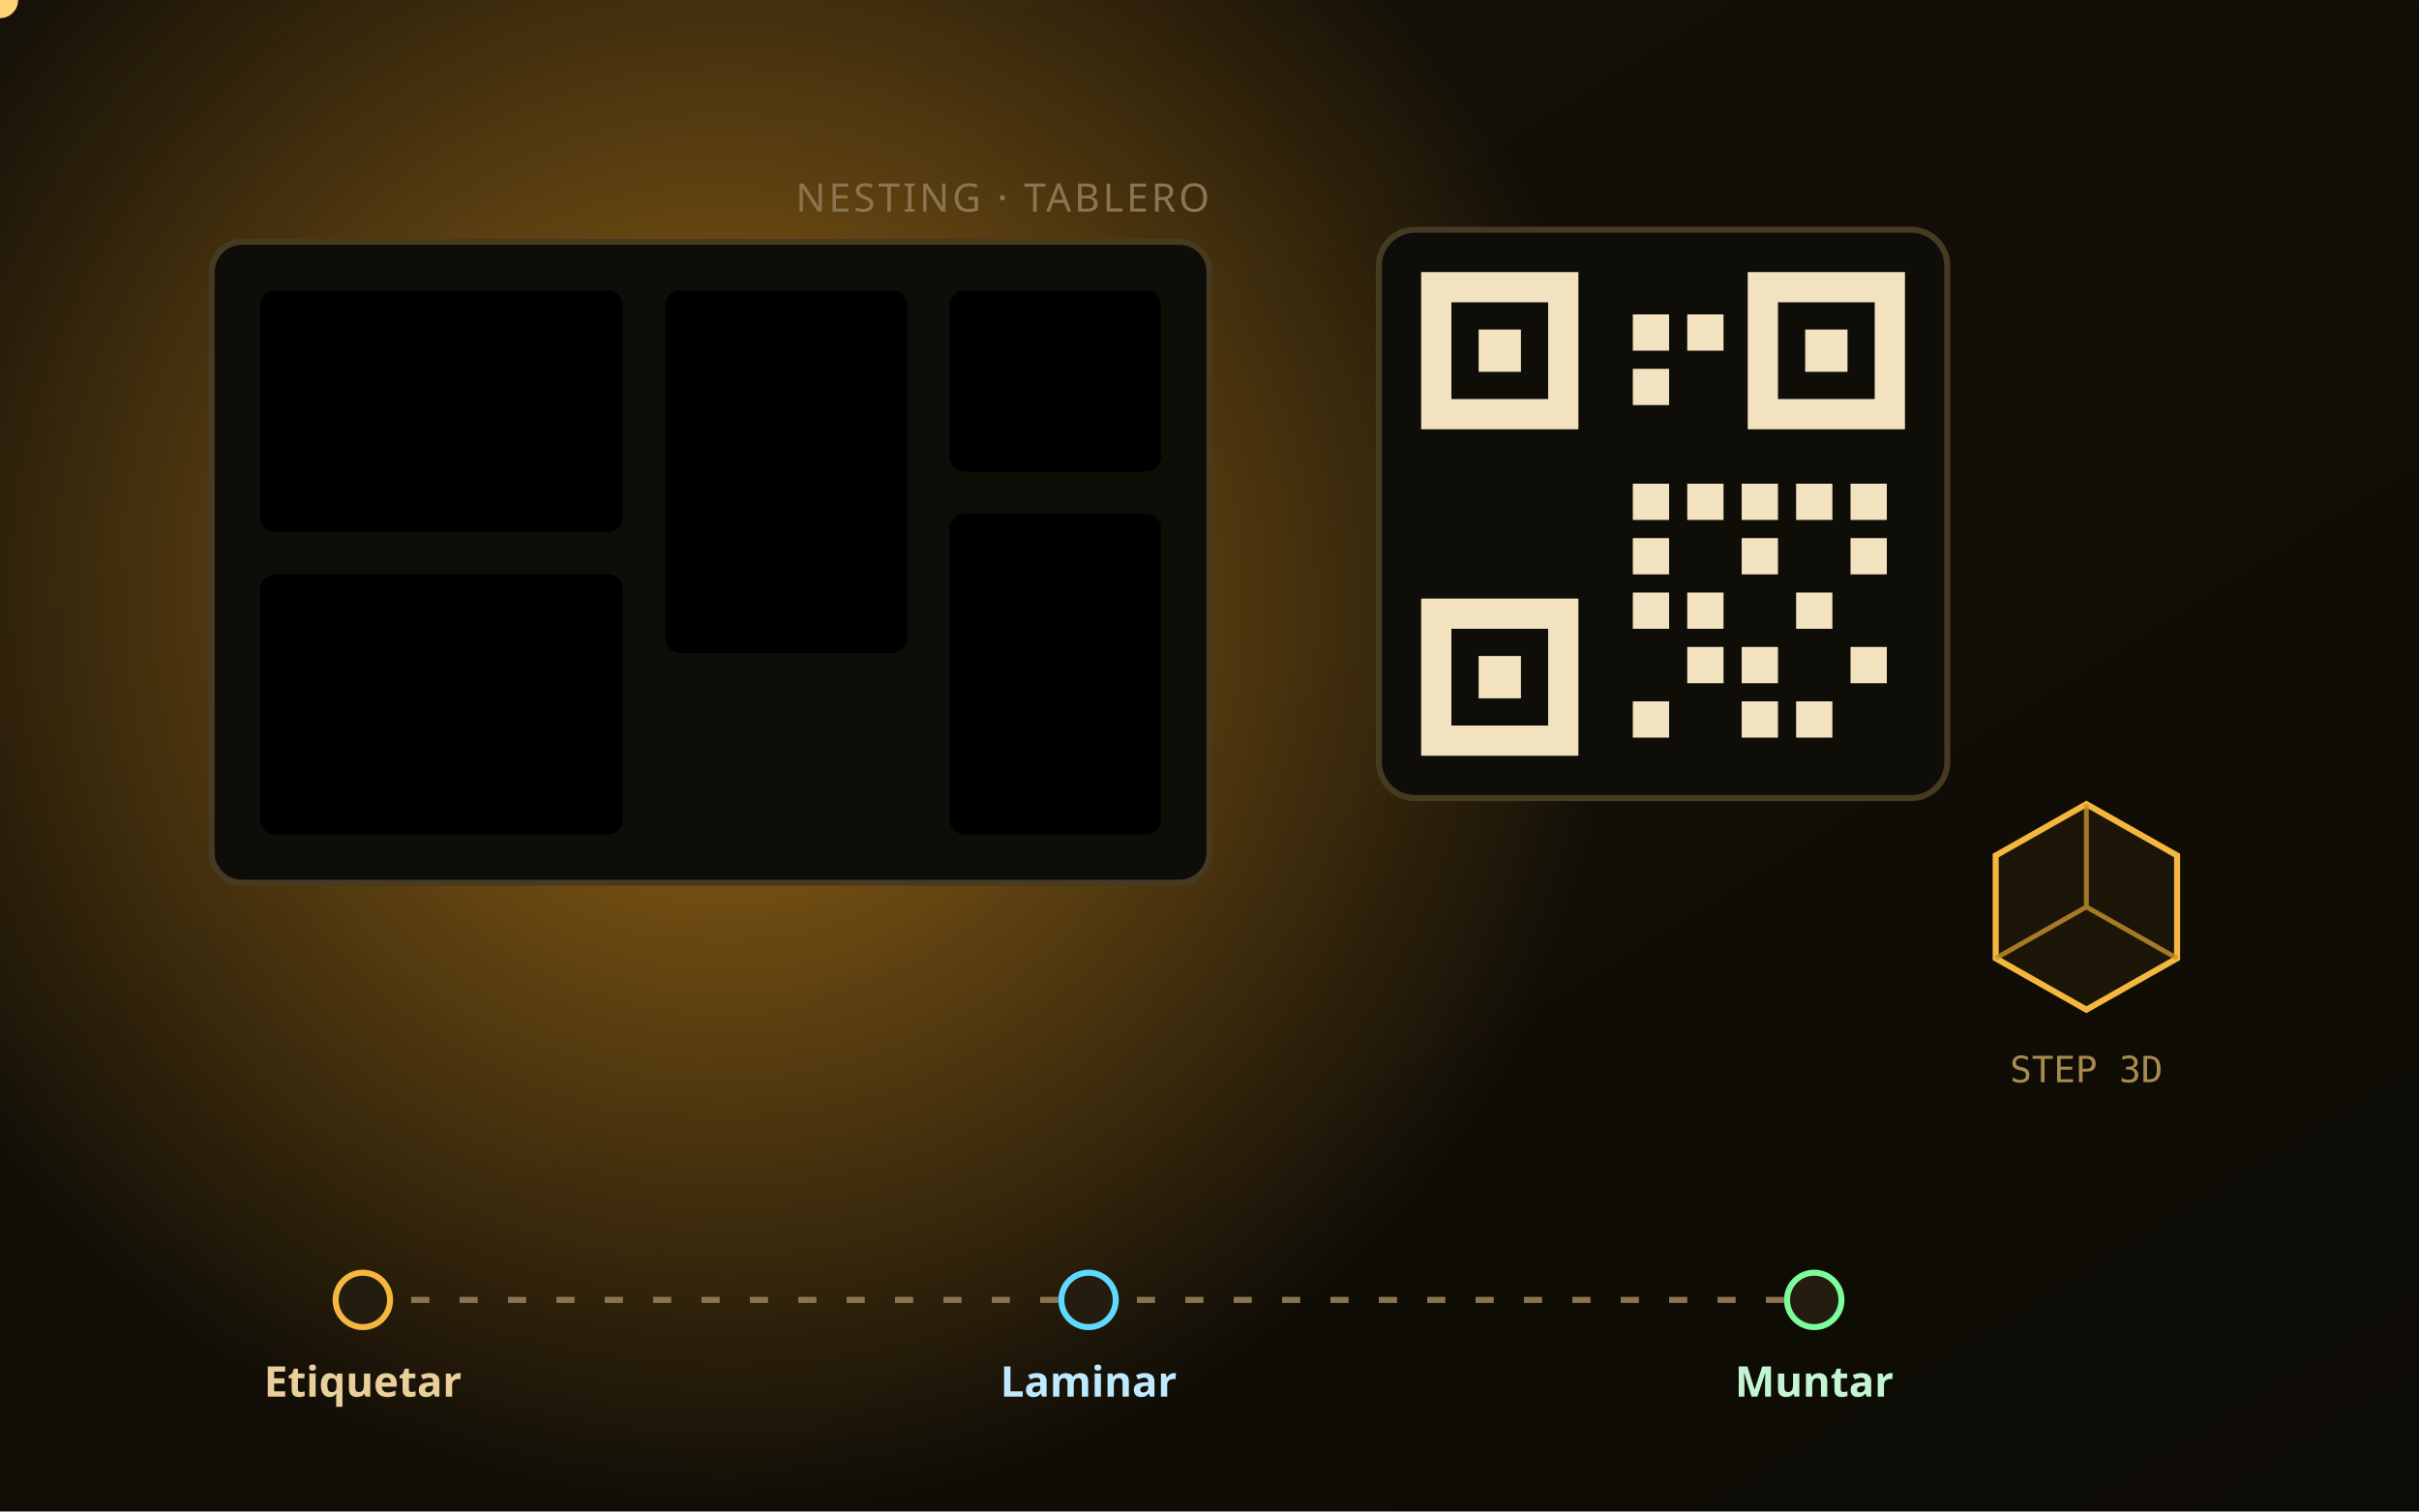
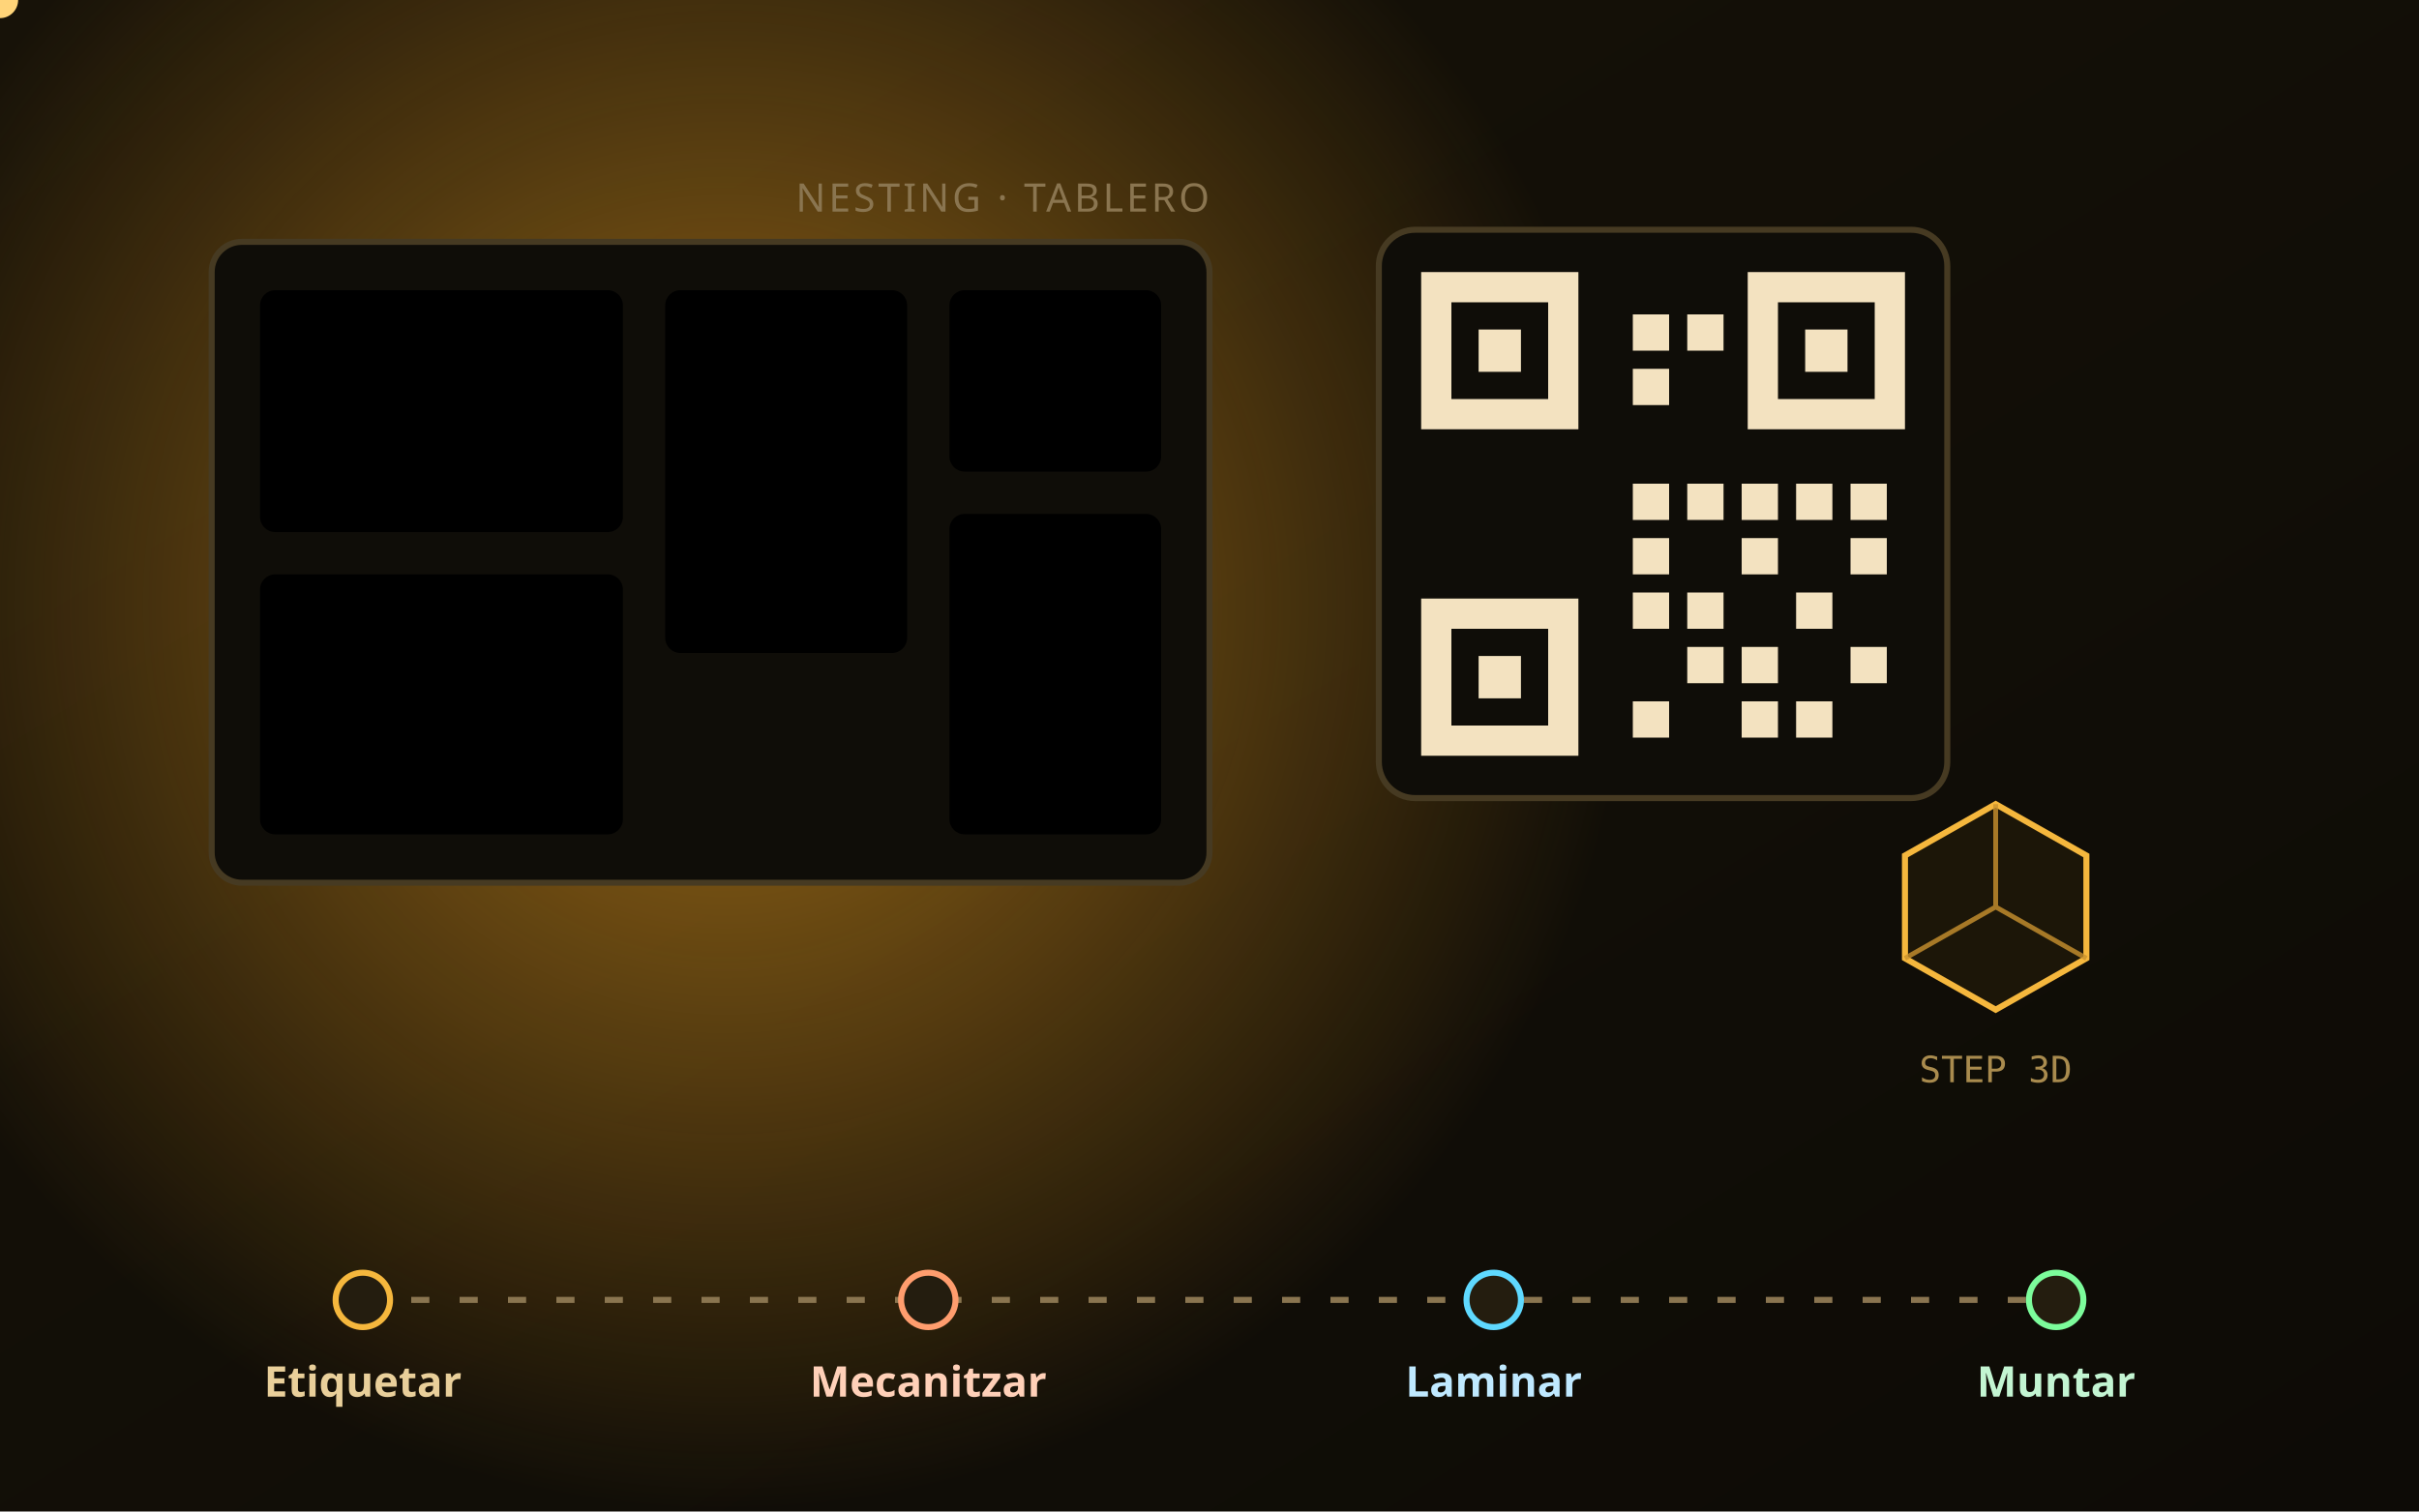
<svg xmlns="http://www.w3.org/2000/svg" viewBox="0 0 800 500" width="800" height="500" role="img" aria-label="FABRIK: nesting, QR y trazabilidad de piezas">
  <defs>
    <linearGradient id="bgF" x1="0" y1="0" x2="1" y2="1">
      <stop offset="0" stop-color="#171208" />
      <stop offset="1" stop-color="#0d0b06" />
    </linearGradient>
    <radialGradient id="glowF" cx="0.5" cy="0.5" r="0.5">
      <stop offset="0" stop-color="#f5a623" stop-opacity="0.6" />
      <stop offset="1" stop-color="#f5a623" stop-opacity="0" />
    </radialGradient>
    <style>
      @keyframes breatheF { 0%,100%{opacity:.10} 50%{opacity:.22} }
      @keyframes scan { 0%{transform:translateY(0);opacity:0} 10%{opacity:1} 90%{opacity:1} 100%{transform:translateY(212px);opacity:0} }
      @keyframes hl { 0%,100%{stroke:#3b3320;fill:#241d0f} 50%{stroke:#f5b73d;fill:#3a2c12} }
      @keyframes qrpulse { 0%,100%{opacity:.35} 50%{opacity:1} }
      @keyframes progress { 0%{offset-distance:0%} 100%{offset-distance:100%} }
      @keyframes floatCube { 0%,100%{transform:translateY(0)} 50%{transform:translateY(-6px)} }
      @keyframes spin { 0%{transform:rotate(-8deg)} 50%{transform:rotate(8deg)} 100%{transform:rotate(-8deg)} }
      @keyframes dashflowF { to { stroke-dashoffset:-40 } }
      .glowF{animation:breatheF 9s ease-in-out infinite}
      .scan{animation:scan 4.5s ease-in-out infinite}
      .p1{animation:hl 5s ease-in-out infinite}
      .p2{animation:hl 5s ease-in-out infinite 1s}
      .p3{animation:hl 5s ease-in-out infinite 2s}
      .p4{animation:hl 5s ease-in-out infinite 3s}
      .p5{animation:hl 5s ease-in-out infinite 4s}
      .qr{animation:qrpulse 3s ease-in-out infinite}
-       .runner{offset-path:path('M120,430 H360 H600');animation:progress 5s ease-in-out infinite}
+       .runner{offset-path:path('M120,430 H307 H494 H680');animation:progress 5s ease-in-out infinite}
      .cube{transform-box:fill-box;transform-origin:center;animation:floatCube 6s ease-in-out infinite}
      .cubeInner{transform-box:fill-box;transform-origin:center;animation:spin 8s ease-in-out infinite}
      .flowF{stroke-dasharray:6 10;animation:dashflowF 1.8s linear infinite}
      @media (prefers-reduced-motion: reduce){*{animation:none!important}}
    </style>
  </defs>
  <rect width="800" height="500" fill="url(#bgF)" />
  <circle class="glowF" cx="240" cy="200" r="300" fill="url(#glowF)" />
  <g transform="translate(70,80)">
    <rect width="330" height="212" rx="10" fill="#0f0d08" stroke="#463a22" stroke-width="2" />
    <text x="330" y="-10" text-anchor="end" fill="#8a7550" font-family="system-ui,sans-serif" font-size="13" letter-spacing="1">NESTING · TABLERO</text>
    <rect class="p1" x="16" y="16" width="120" height="80" rx="5" stroke-width="2" />
    <rect class="p2" x="150" y="16" width="80" height="120" rx="5" stroke-width="2" />
    <rect class="p3" x="244" y="16" width="70" height="60" rx="5" stroke-width="2" />
    <rect class="p4" x="16" y="110" width="120" height="86" rx="5" stroke-width="2" />
    <rect class="p5" x="244" y="90" width="70" height="106" rx="5" stroke-width="2" />
    <g clip-path="inset(0 round 10)">
      <rect class="scan" x="4" y="4" width="322" height="3" fill="#ffd479" opacity="0" />
    </g>
  </g>
  <g class="qr" transform="translate(470,90)">
    <rect x="-14" y="-14" width="188" height="188" rx="12" fill="#0f0d08" stroke="#463a22" stroke-width="2" />
    <g fill="#f3e2c0">
      <rect x="0" y="0" width="52" height="52" />
      <rect x="10" y="10" width="32" height="32" fill="#0f0d08" />
      <rect x="19" y="19" width="14" height="14" fill="#f3e2c0" />
      <rect x="108" y="0" width="52" height="52" />
      <rect x="118" y="10" width="32" height="32" fill="#0f0d08" />
      <rect x="127" y="19" width="14" height="14" fill="#f3e2c0" />
      <rect x="0" y="108" width="52" height="52" />
      <rect x="10" y="118" width="32" height="32" fill="#0f0d08" />
      <rect x="19" y="127" width="14" height="14" fill="#f3e2c0" />
      <rect x="70" y="14" width="12" height="12" />
      <rect x="88" y="14" width="12" height="12" />
      <rect x="70" y="32" width="12" height="12" />
      <rect x="70" y="70" width="12" height="12" />
      <rect x="88" y="70" width="12" height="12" />
      <rect x="106" y="70" width="12" height="12" />
      <rect x="124" y="70" width="12" height="12" />
      <rect x="142" y="70" width="12" height="12" />
      <rect x="70" y="88" width="12" height="12" />
      <rect x="106" y="88" width="12" height="12" />
      <rect x="142" y="88" width="12" height="12" />
      <rect x="70" y="106" width="12" height="12" />
      <rect x="88" y="106" width="12" height="12" />
      <rect x="124" y="106" width="12" height="12" />
      <rect x="88" y="124" width="12" height="12" />
      <rect x="106" y="124" width="12" height="12" />
      <rect x="142" y="124" width="12" height="12" />
      <rect x="70" y="142" width="12" height="12" />
      <rect x="106" y="142" width="12" height="12" />
      <rect x="124" y="142" width="12" height="12" />
    </g>
  </g>
-   <g class="cube" transform="translate(690,300)">
-     <g class="cubeInner">
-       <polygon points="0,-34 30,-17 30,17 0,34 -30,17 -30,-17" fill="#1c1608" stroke="#f5b73d" stroke-width="2" />
-       <path d="M0,-34 L0,0 L30,17 M0,0 L-30,17" fill="none" stroke="#c9922e" stroke-width="1.6" opacity="0.8" />
+   <g transform="translate(660,300)">
+     <g class="cube">
+       <g class="cubeInner">
+         <polygon points="0,-34 30,-17 30,17 0,34 -30,17 -30,-17" fill="#1c1608" stroke="#f5b73d" stroke-width="2" />
+         <path d="M0,-34 L0,0 L30,17 M0,0 L-30,17" fill="none" stroke="#c9922e" stroke-width="1.6" opacity="0.8" />
+       </g>
+       <text x="0" y="58" text-anchor="middle" fill="#a98b4e" font-family="ui-monospace,monospace" font-size="12">STEP 3D</text>
    </g>
-     <text x="0" y="58" text-anchor="middle" fill="#a98b4e" font-family="ui-monospace,monospace" font-size="12">STEP 3D</text>
  </g>
-   <path class="flowF" d="M120,430 H600" fill="none" stroke="#8a7550" stroke-width="2" />
+   <path class="flowF" d="M120,430 H680" fill="none" stroke="#8a7550" stroke-width="2" />
  <g font-family="system-ui,sans-serif" font-size="14" font-weight="700" text-anchor="middle">
    <circle cx="120" cy="430" r="9" fill="#241d0f" stroke="#f5b73d" stroke-width="2" />
    <text x="120" y="462" fill="#e9cf9a">Etiquetar</text>
-     <circle cx="360" cy="430" r="9" fill="#241d0f" stroke="#5fd9ff" stroke-width="2" />
-     <text x="360" y="462" fill="#bfe9ff">Laminar</text>
-     <circle cx="600" cy="430" r="9" fill="#241d0f" stroke="#7CFC9B" stroke-width="2" />
-     <text x="600" y="462" fill="#c3f5d2">Muntar</text>
+     <circle cx="307" cy="430" r="9" fill="#241d0f" stroke="#ff9d6e" stroke-width="2" />
+     <text x="307" y="462" fill="#ffd0b8">Mecanitzar</text>
+     <circle cx="494" cy="430" r="9" fill="#241d0f" stroke="#5fd9ff" stroke-width="2" />
+     <text x="494" y="462" fill="#bfe9ff">Laminar</text>
+     <circle cx="680" cy="430" r="9" fill="#241d0f" stroke="#7CFC9B" stroke-width="2" />
+     <text x="680" y="462" fill="#c3f5d2">Muntar</text>
  </g>
  <circle class="runner" r="6" fill="#ffd479" />
</svg>
